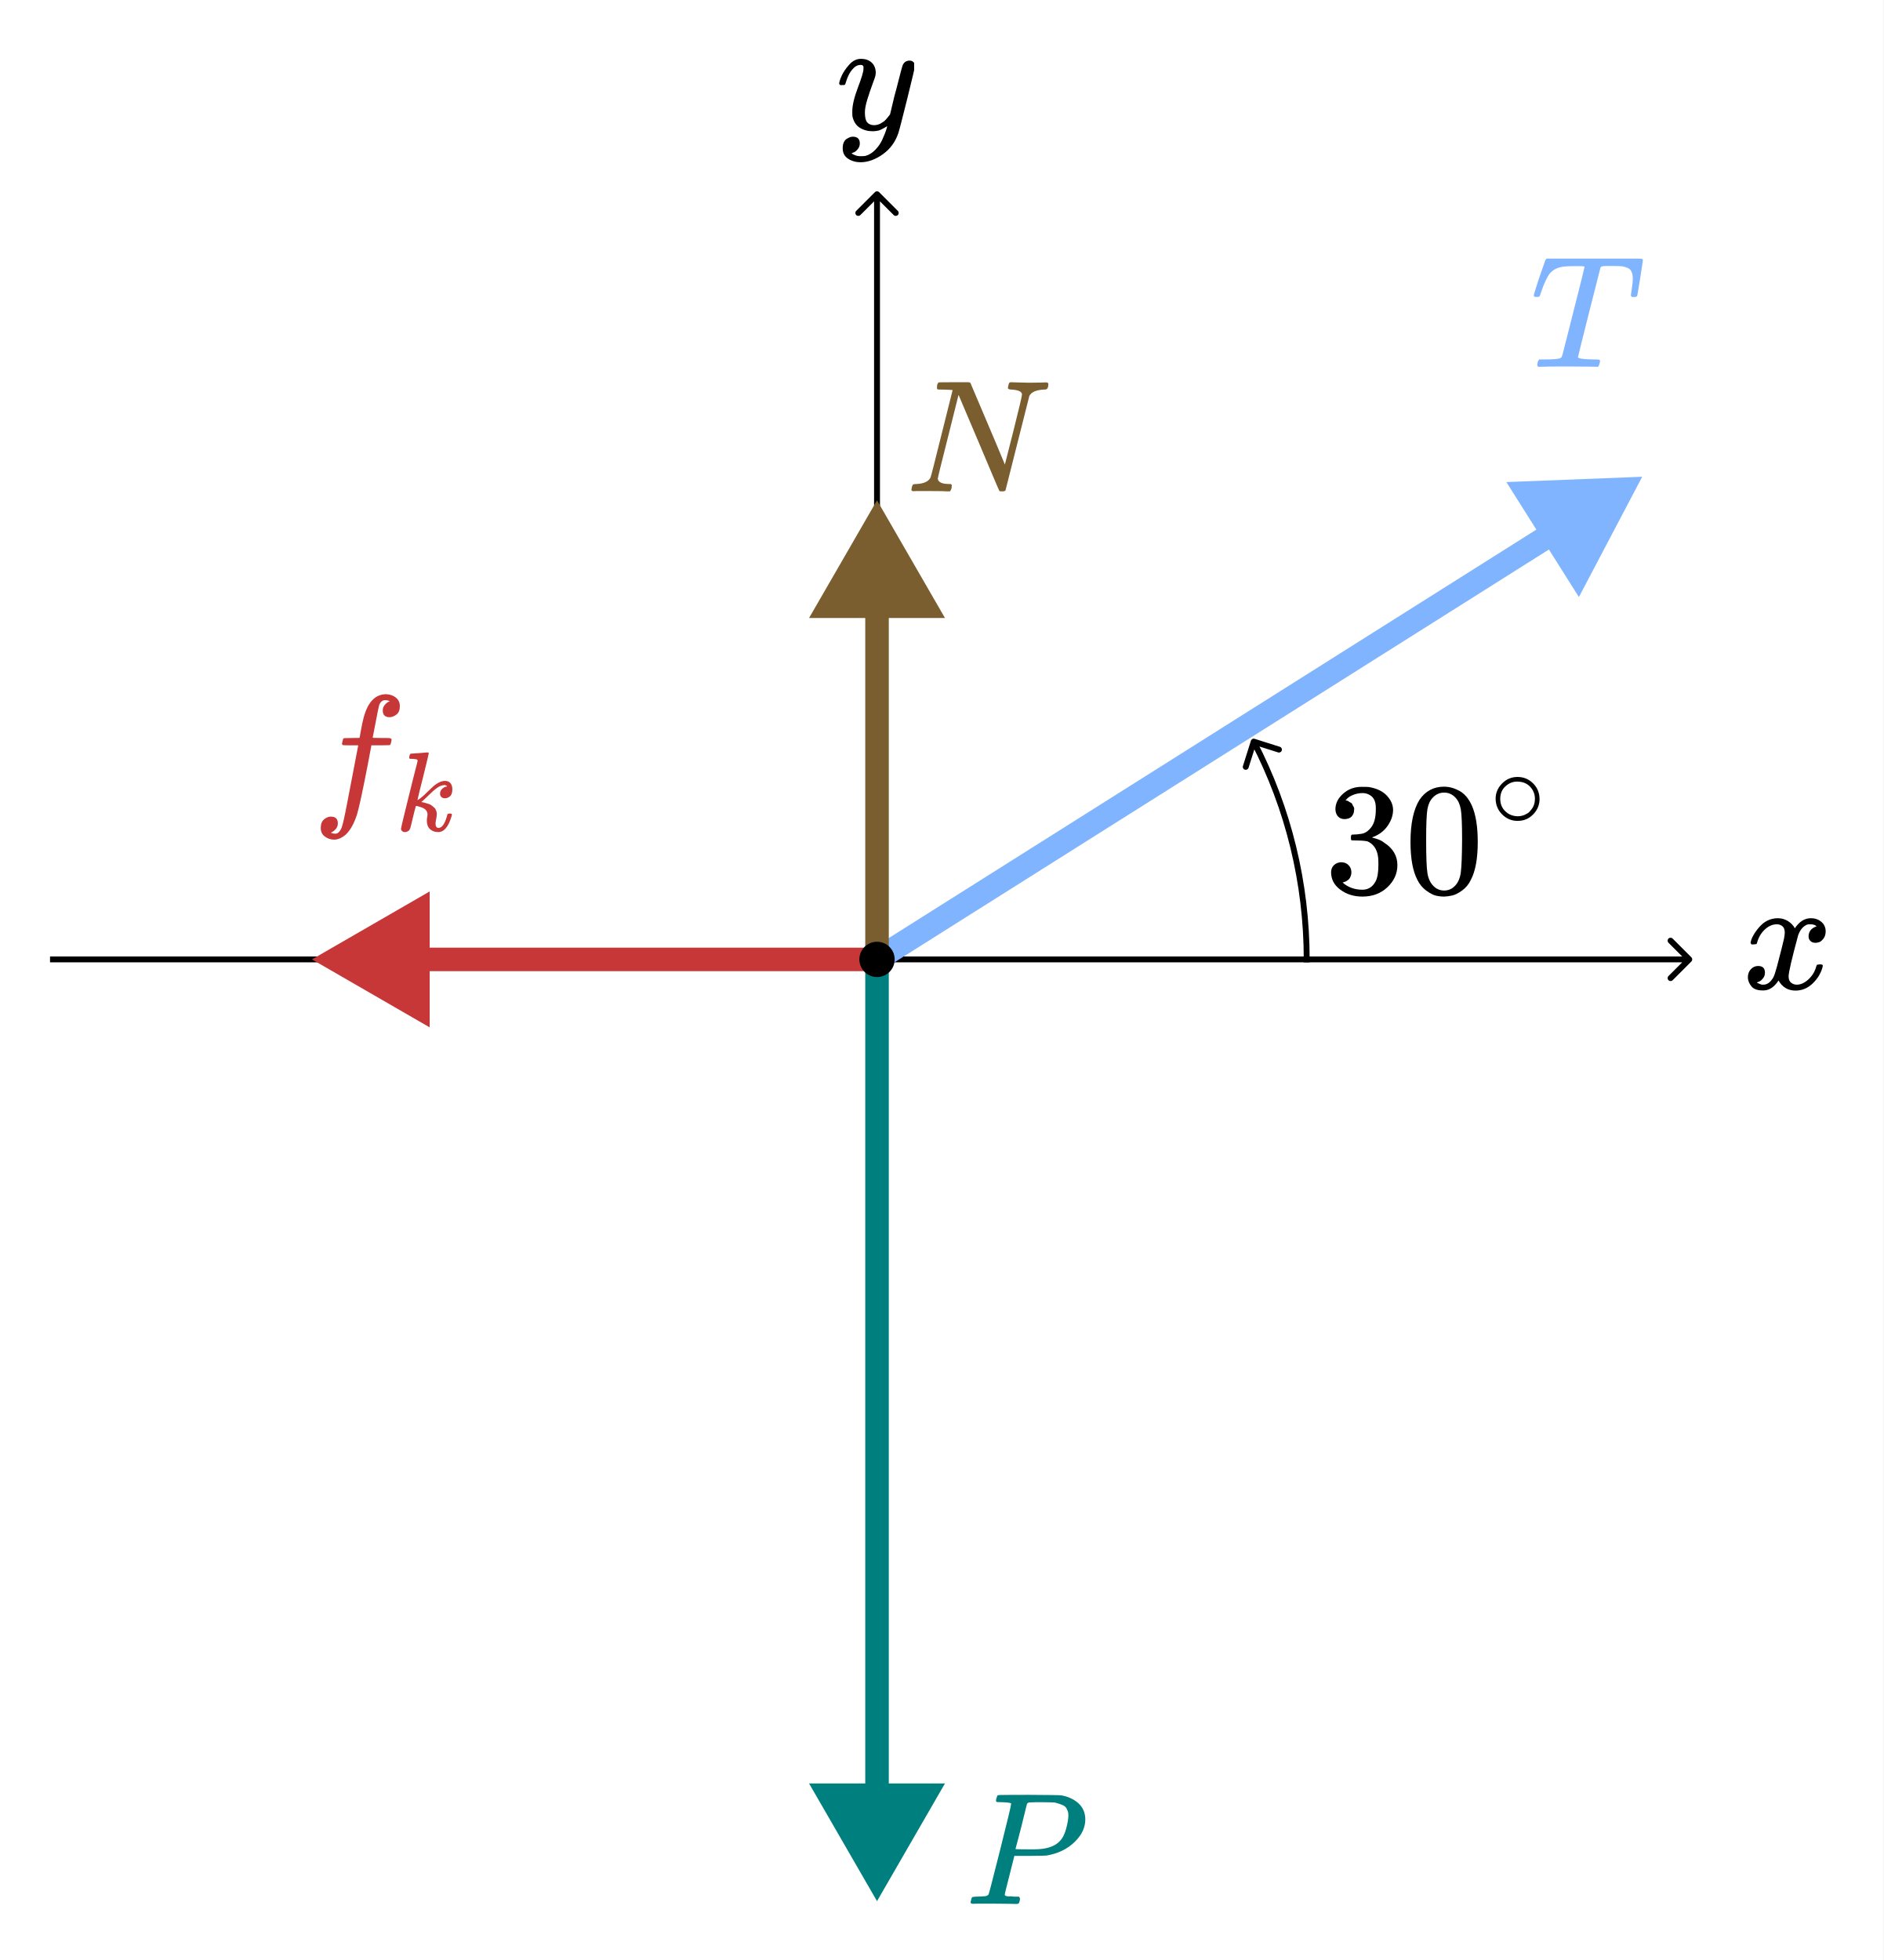
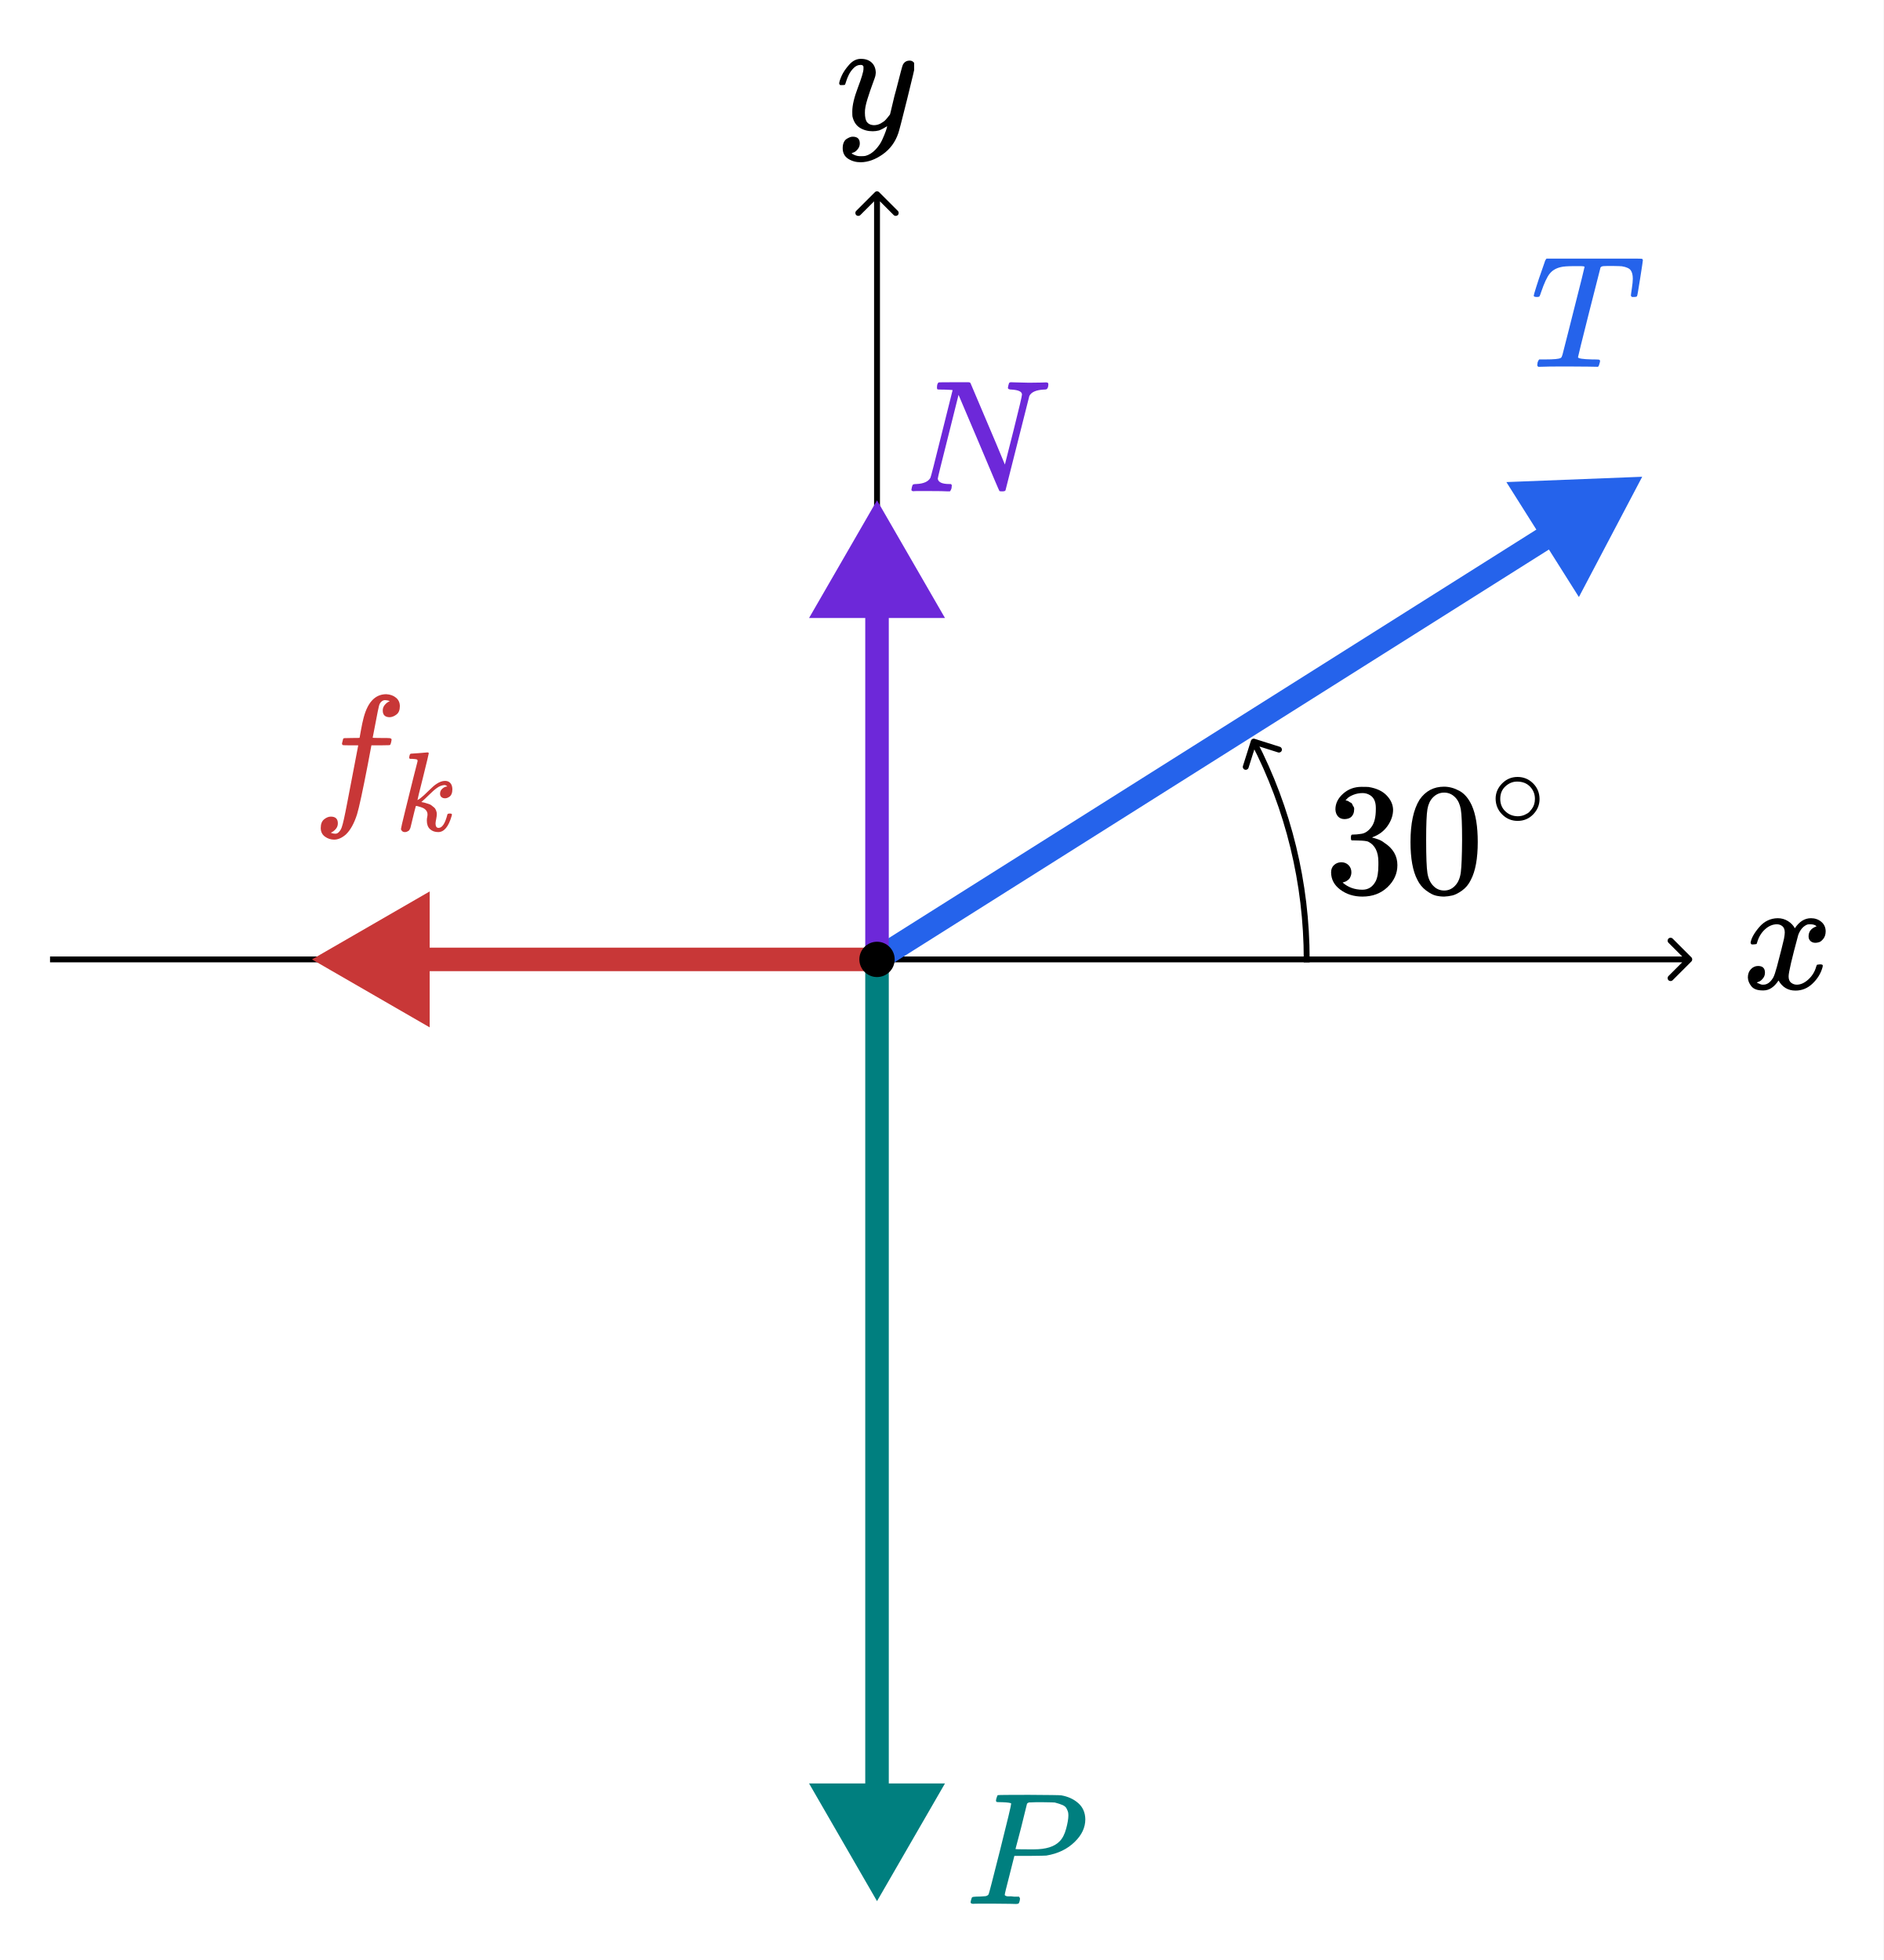
<svg xmlns="http://www.w3.org/2000/svg" width="320" height="333" viewBox="0 0 320 333" fill="none">
  <rect width="320" height="333" fill="white" />
  <path d="M9 162.5H8.5V163.5H9V163V162.5ZM287.354 163.354C287.549 163.158 287.549 162.842 287.354 162.646L284.172 159.464C283.976 159.269 283.66 159.269 283.464 159.464C283.269 159.66 283.269 159.976 283.464 160.172L286.293 163L283.464 165.828C283.269 166.024 283.269 166.34 283.464 166.536C283.66 166.731 283.976 166.731 284.172 166.536L287.354 163.354ZM9 163V163.5H287V163V162.5H9V163Z" fill="black" />
  <g clip-path="url(#clip0_2273_2)">
    <path d="M297.412 160.155C297.538 159.395 298.027 158.517 298.878 157.521C299.728 156.526 300.778 156.019 302.027 156.001C302.66 156.001 303.239 156.164 303.764 156.49C304.289 156.816 304.678 157.223 304.931 157.711C305.691 156.571 306.605 156.001 307.673 156.001C308.343 156.001 308.922 156.2 309.411 156.598C309.899 156.997 310.153 157.53 310.171 158.2C310.171 158.725 310.044 159.15 309.791 159.476C309.537 159.802 309.293 160.001 309.058 160.073C308.822 160.146 308.614 160.182 308.433 160.182C308.089 160.182 307.809 160.082 307.592 159.883C307.375 159.684 307.266 159.422 307.266 159.096C307.266 158.263 307.718 157.693 308.623 157.386C308.424 157.15 308.062 157.033 307.537 157.033C307.302 157.033 307.13 157.051 307.022 157.087C306.334 157.377 305.827 157.974 305.501 158.879C304.416 162.878 303.873 165.213 303.873 165.883C303.873 166.389 304.017 166.751 304.307 166.969C304.597 167.186 304.913 167.294 305.257 167.294C305.927 167.294 306.587 166.996 307.239 166.398C307.89 165.801 308.334 165.068 308.569 164.2C308.623 164.019 308.678 163.919 308.732 163.901C308.786 163.883 308.931 163.865 309.166 163.847H309.275C309.546 163.847 309.682 163.919 309.682 164.064C309.682 164.082 309.664 164.181 309.628 164.362C309.338 165.394 308.777 166.308 307.945 167.104C307.112 167.901 306.144 168.299 305.04 168.299C303.773 168.299 302.814 167.729 302.162 166.588C301.42 167.711 300.57 168.272 299.611 168.272H299.448C298.561 168.272 297.927 168.036 297.547 167.566C297.167 167.095 296.968 166.598 296.95 166.073C296.95 165.494 297.122 165.023 297.466 164.661C297.81 164.299 298.217 164.118 298.688 164.118C299.466 164.118 299.855 164.498 299.855 165.258C299.855 165.62 299.746 165.937 299.529 166.208C299.312 166.48 299.104 166.661 298.905 166.751C298.706 166.842 298.588 166.887 298.552 166.887L298.47 166.914C298.47 166.932 298.525 166.969 298.633 167.023C298.742 167.077 298.887 167.14 299.068 167.213C299.249 167.285 299.421 167.312 299.583 167.294C300.235 167.294 300.796 166.887 301.267 166.073C301.429 165.783 301.638 165.168 301.891 164.227C302.144 163.286 302.398 162.308 302.651 161.295C302.904 160.281 303.049 159.684 303.085 159.503C303.176 159.014 303.221 158.662 303.221 158.444C303.221 157.938 303.085 157.576 302.814 157.359C302.542 157.141 302.235 157.033 301.891 157.033C301.167 157.033 300.488 157.322 299.855 157.901C299.221 158.481 298.778 159.223 298.525 160.128C298.489 160.29 298.443 160.381 298.389 160.399C298.335 160.417 298.19 160.435 297.955 160.453H297.575C297.466 160.345 297.412 160.245 297.412 160.155Z" fill="black" />
  </g>
  <path d="M149.354 32.646C149.158 32.451 148.842 32.451 148.646 32.646L145.464 35.828C145.269 36.024 145.269 36.34 145.464 36.535C145.66 36.731 145.976 36.731 146.172 36.535L149 33.707L151.828 36.535C152.024 36.731 152.34 36.731 152.536 36.535C152.731 36.34 152.731 36.024 152.536 35.828L149.354 32.646ZM148.5 311L148.5 311.5L149.5 311.5L149.5 311L149 311L148.5 311ZM149 33L148.5 33L148.5 311L149 311L149.5 311L149.5 33L149 33Z" fill="black" />
  <g clip-path="url(#clip1_2273_2)">
-     <path d="M142.572 14.209C142.572 13.955 142.708 13.521 142.979 12.905C143.251 12.29 143.685 11.647 144.282 10.977C144.88 10.308 145.55 9.982 146.292 10C147.034 10 147.631 10.208 148.084 10.624C148.536 11.041 148.772 11.62 148.79 12.362C148.754 12.706 148.726 12.896 148.708 12.932C148.708 12.987 148.564 13.403 148.274 14.182C147.984 14.96 147.686 15.838 147.378 16.815C147.07 17.793 146.925 18.571 146.943 19.151C146.943 19.929 147.07 20.472 147.324 20.78C147.577 21.087 147.957 21.25 148.464 21.268C148.88 21.268 149.27 21.169 149.632 20.97C149.994 20.771 150.274 20.562 150.473 20.345C150.672 20.128 150.917 19.829 151.206 19.449C151.206 19.431 151.252 19.25 151.342 18.906C151.433 18.562 151.559 18.028 151.722 17.304C151.885 16.58 152.057 15.91 152.238 15.295C152.926 12.579 153.306 11.159 153.379 11.032C153.614 10.543 154.003 10.299 154.546 10.299C154.782 10.299 154.972 10.362 155.116 10.489C155.261 10.616 155.361 10.724 155.415 10.815C155.469 10.905 155.488 10.987 155.469 11.059C155.469 11.294 155.026 13.195 154.139 16.761C153.252 20.327 152.745 22.282 152.618 22.626C152.112 24.129 151.234 25.323 149.985 26.21C148.736 27.097 147.486 27.55 146.237 27.568C145.423 27.568 144.708 27.369 144.092 26.971C143.477 26.572 143.169 25.975 143.169 25.178C143.169 24.78 143.233 24.445 143.359 24.174C143.486 23.902 143.658 23.703 143.875 23.576C144.092 23.45 144.273 23.359 144.418 23.305C144.563 23.251 144.717 23.224 144.88 23.224C145.676 23.224 146.075 23.604 146.075 24.364C146.075 24.726 145.966 25.043 145.749 25.314C145.531 25.586 145.323 25.767 145.124 25.857C144.925 25.948 144.807 25.993 144.771 25.993L144.69 26.02C144.726 26.111 144.898 26.219 145.206 26.346C145.513 26.473 145.821 26.536 146.129 26.536H146.346C146.654 26.536 146.889 26.518 147.052 26.482C147.649 26.319 148.202 25.975 148.708 25.45C149.215 24.925 149.604 24.364 149.876 23.767C150.147 23.169 150.356 22.662 150.5 22.246C150.645 21.83 150.718 21.558 150.718 21.431L150.555 21.54C150.446 21.612 150.274 21.712 150.039 21.839C149.804 21.965 149.568 22.074 149.333 22.165C148.971 22.255 148.618 22.3 148.274 22.3C147.441 22.3 146.708 22.101 146.075 21.703C145.441 21.305 145.025 20.662 144.825 19.775C144.807 19.648 144.798 19.368 144.798 18.933C144.798 17.901 145.115 16.553 145.749 14.887C146.382 13.222 146.699 12.163 146.699 11.711C146.699 11.693 146.699 11.674 146.699 11.656C146.699 11.493 146.699 11.385 146.699 11.331C146.699 11.276 146.663 11.213 146.59 11.14C146.518 11.068 146.418 11.032 146.292 11.032H146.183C145.767 11.032 145.387 11.204 145.043 11.548C144.699 11.892 144.427 12.263 144.228 12.661C144.029 13.059 143.875 13.439 143.767 13.801C143.658 14.164 143.585 14.363 143.549 14.399C143.513 14.435 143.368 14.453 143.115 14.453H142.735C142.626 14.345 142.572 14.263 142.572 14.209Z" fill="black" />
+     <path d="M142.572 14.209C142.572 13.955 142.707 13.521 142.979 12.905C143.251 12.29 143.685 11.647 144.282 10.977C144.88 10.308 145.549 9.982 146.292 10C147.034 10 147.631 10.208 148.084 10.624C148.536 11.041 148.772 11.62 148.79 12.362C148.754 12.706 148.726 12.896 148.708 12.932C148.708 12.987 148.563 13.403 148.274 14.182C147.984 14.96 147.686 15.838 147.378 16.815C147.07 17.793 146.925 18.571 146.943 19.151C146.943 19.929 147.07 20.472 147.323 20.78C147.577 21.087 147.957 21.25 148.464 21.268C148.88 21.268 149.269 21.169 149.631 20.97C149.994 20.771 150.274 20.562 150.473 20.345C150.672 20.128 150.917 19.829 151.206 19.449C151.206 19.431 151.252 19.25 151.342 18.906C151.433 18.562 151.559 18.028 151.722 17.304C151.885 16.58 152.057 15.91 152.238 15.295C152.926 12.579 153.306 11.159 153.379 11.032C153.614 10.543 154.003 10.299 154.546 10.299C154.782 10.299 154.972 10.362 155.116 10.489C155.261 10.616 155.361 10.724 155.415 10.815C155.469 10.905 155.487 10.987 155.469 11.059C155.469 11.294 155.026 13.195 154.139 16.761C153.252 20.327 152.745 22.282 152.618 22.626C152.111 24.129 151.234 25.323 149.984 26.21C148.735 27.097 147.486 27.55 146.237 27.568C145.423 27.568 144.708 27.369 144.092 26.971C143.477 26.572 143.169 25.975 143.169 25.178C143.169 24.78 143.232 24.445 143.359 24.174C143.486 23.902 143.658 23.703 143.875 23.576C144.092 23.45 144.273 23.359 144.418 23.305C144.563 23.251 144.717 23.224 144.88 23.224C145.676 23.224 146.074 23.604 146.074 24.364C146.074 24.726 145.966 25.043 145.749 25.314C145.531 25.586 145.323 25.767 145.124 25.857C144.925 25.948 144.807 25.993 144.771 25.993L144.69 26.02C144.726 26.111 144.898 26.219 145.206 26.346C145.513 26.473 145.821 26.536 146.129 26.536H146.346C146.654 26.536 146.889 26.518 147.052 26.482C147.649 26.319 148.201 25.975 148.708 25.45C149.215 24.925 149.604 24.364 149.876 23.767C150.147 23.169 150.356 22.662 150.5 22.246C150.645 21.83 150.718 21.558 150.718 21.431L150.555 21.54C150.446 21.612 150.274 21.712 150.039 21.839C149.803 21.965 149.568 22.074 149.333 22.165C148.971 22.255 148.618 22.3 148.274 22.3C147.441 22.3 146.708 22.101 146.074 21.703C145.441 21.305 145.025 20.662 144.825 19.775C144.807 19.648 144.798 19.368 144.798 18.933C144.798 17.901 145.115 16.553 145.749 14.887C146.382 13.222 146.699 12.163 146.699 11.711C146.699 11.693 146.699 11.674 146.699 11.656C146.699 11.493 146.699 11.385 146.699 11.331C146.699 11.276 146.663 11.213 146.59 11.14C146.518 11.068 146.418 11.032 146.292 11.032H146.183C145.767 11.032 145.387 11.204 145.043 11.548C144.699 11.892 144.427 12.263 144.228 12.661C144.029 13.059 143.875 13.439 143.766 13.801C143.658 14.164 143.585 14.363 143.549 14.399C143.513 14.435 143.368 14.453 143.115 14.453H142.735C142.626 14.345 142.572 14.263 142.572 14.209Z" fill="black" />
  </g>
-   <path d="M147.933 161.308C146.999 161.898 146.719 163.133 147.308 164.067C147.898 165.001 149.133 165.281 150.067 164.692L149 163L147.933 161.308ZM279 81L255.924 81.904L268.244 101.436L279 81ZM149 163L150.067 164.692L264.843 92.295L263.776 90.603L262.709 88.912L147.933 161.308L149 163Z" fill="#81B4FE" />
+   <path d="M147.933 161.308C146.999 161.898 146.719 163.133 147.308 164.067C147.898 165.001 149.133 165.281 150.067 164.692L149 163L147.933 161.308ZM279 81L255.924 81.904L268.244 101.436L279 81ZM149 163L150.067 164.692L264.843 92.295L263.776 90.603L262.709 88.912L147.933 161.308L149 163Z" fill="#2563EB" />
  <g clip-path="url(#clip2_2273_2)">
-     <path d="M261.089 50.454C260.745 50.454 260.573 50.382 260.573 50.237C260.573 50.146 260.718 49.64 261.008 48.717C261.297 47.794 261.605 46.88 261.93 45.975L262.392 44.645C262.482 44.319 262.6 44.084 262.745 43.939H275.448H277.891C278.47 43.939 278.814 43.948 278.923 43.966C279.031 43.984 279.095 44.066 279.113 44.211C279.113 44.319 278.959 45.351 278.651 47.305C278.344 49.26 278.172 50.246 278.136 50.264C278.136 50.391 277.964 50.454 277.62 50.454C277.457 50.454 277.349 50.454 277.294 50.454C277.24 50.454 277.186 50.409 277.131 50.318L277.077 50.237C277.077 50.128 277.131 49.721 277.24 49.015C277.349 48.309 277.403 47.758 277.403 47.359C277.403 46.726 277.285 46.246 277.05 45.921C276.815 45.595 276.317 45.369 275.557 45.242C275.466 45.224 274.942 45.206 273.983 45.188C273.15 45.188 272.625 45.197 272.408 45.215C272.191 45.233 272.028 45.306 271.92 45.432C271.902 45.45 271.259 47.975 269.992 53.005C268.726 58.036 268.092 60.597 268.092 60.687C268.092 60.904 268.888 61.031 270.481 61.067C271.06 61.067 271.431 61.076 271.594 61.094C271.757 61.113 271.838 61.194 271.838 61.339C271.838 61.429 271.811 61.556 271.757 61.719C271.684 62.045 271.603 62.235 271.512 62.289L271.458 62.316C271.404 62.316 271.341 62.316 271.268 62.316C271.178 62.316 270.707 62.307 269.857 62.289C269.006 62.271 267.785 62.262 266.192 62.262C263.858 62.262 262.374 62.28 261.74 62.316H261.333C261.225 62.208 261.17 62.126 261.17 62.072C261.17 62.017 261.189 61.855 261.225 61.583C261.297 61.348 261.388 61.176 261.496 61.067H262.256H262.555C264.002 61.067 264.862 60.986 265.134 60.823C265.152 60.805 265.17 60.796 265.188 60.796C265.278 60.742 265.369 60.561 265.459 60.253C265.55 59.945 265.912 58.525 266.545 55.991C266.853 54.761 267.106 53.757 267.305 52.978C268.572 48.002 269.205 45.459 269.205 45.351C269.205 45.26 268.943 45.215 268.418 45.215H267.577C266.364 45.215 265.568 45.269 265.188 45.378C264.373 45.559 263.74 45.93 263.288 46.491C262.835 47.052 262.347 48.101 261.822 49.64C261.695 50.038 261.605 50.273 261.55 50.345C261.496 50.418 261.369 50.454 261.17 50.454H261.089Z" fill="#81B4FE" />
+     <path d="M261.089 50.454C260.745 50.454 260.573 50.382 260.573 50.237C260.573 50.146 260.718 49.64 261.008 48.717C261.297 47.794 261.605 46.88 261.93 45.975L262.392 44.645C262.482 44.319 262.6 44.084 262.745 43.939H275.448H277.891C278.47 43.939 278.814 43.948 278.923 43.966C279.031 43.984 279.095 44.066 279.113 44.211C279.113 44.319 278.959 45.351 278.651 47.305C278.344 49.26 278.172 50.246 278.136 50.264C278.136 50.391 277.964 50.454 277.62 50.454C277.457 50.454 277.349 50.454 277.294 50.454C277.24 50.454 277.186 50.409 277.131 50.318L277.077 50.237C277.077 50.128 277.131 49.721 277.24 49.015C277.349 48.309 277.403 47.758 277.403 47.359C277.403 46.726 277.285 46.246 277.05 45.921C276.815 45.595 276.317 45.369 275.557 45.242C275.466 45.224 274.942 45.206 273.983 45.188C273.15 45.188 272.625 45.197 272.408 45.215C272.191 45.233 272.028 45.306 271.92 45.432C271.902 45.45 271.259 47.975 269.992 53.005C268.726 58.036 268.092 60.597 268.092 60.687C268.092 60.904 268.888 61.031 270.481 61.067C271.06 61.067 271.431 61.076 271.594 61.094C271.757 61.113 271.838 61.194 271.838 61.339C271.838 61.429 271.811 61.556 271.757 61.719C271.684 62.045 271.603 62.235 271.512 62.289L271.458 62.316C271.404 62.316 271.341 62.316 271.268 62.316C271.178 62.316 270.707 62.307 269.857 62.289C269.006 62.271 267.785 62.262 266.192 62.262C263.858 62.262 262.374 62.28 261.74 62.316H261.333C261.225 62.208 261.17 62.126 261.17 62.072C261.17 62.017 261.189 61.855 261.225 61.583C261.297 61.348 261.388 61.176 261.496 61.067H262.256H262.555C264.002 61.067 264.862 60.986 265.134 60.823C265.152 60.805 265.17 60.796 265.188 60.796C265.278 60.742 265.369 60.561 265.459 60.253C265.55 59.945 265.912 58.525 266.545 55.991C266.853 54.761 267.106 53.757 267.305 52.978C268.572 48.002 269.205 45.459 269.205 45.351C269.205 45.26 268.943 45.215 268.418 45.215H267.577C266.364 45.215 265.568 45.269 265.188 45.378C264.373 45.559 263.74 45.93 263.288 46.491C262.835 47.052 262.347 48.101 261.822 49.64C261.695 50.038 261.605 50.273 261.55 50.345C261.496 50.418 261.369 50.454 261.17 50.454H261.089Z" fill="#2563EB" />
  </g>
  <path d="M149 323L160.547 303L137.453 303L149 323ZM149 163L147 163L147 305L149 305L151 305L151 163L149 163Z" fill="#007F7F" />
  <g clip-path="url(#clip3_2273_2)">
    <path d="M171.791 306.434C171.791 306.308 171.276 306.226 170.244 306.19C169.81 306.19 169.529 306.181 169.402 306.163C169.276 306.145 169.212 306.054 169.212 305.891C169.212 305.873 169.23 305.774 169.267 305.593C169.375 305.231 169.457 305.032 169.511 304.996C169.565 304.959 171.321 304.941 174.778 304.941C178.216 304.959 180.053 304.987 180.289 305.023C181.447 305.222 182.415 305.665 183.193 306.353C183.972 307.041 184.37 307.955 184.388 309.095C184.388 310.489 183.791 311.764 182.596 312.923C181.347 314.153 179.737 314.932 177.764 315.257C177.637 315.276 176.687 315.294 174.913 315.312H172.334L171.52 318.542C170.977 320.642 170.706 321.755 170.706 321.882C170.706 321.954 170.715 321.999 170.733 322.017C170.751 322.035 170.814 322.072 170.923 322.126C171.031 322.18 171.185 322.198 171.384 322.18C171.583 322.162 171.882 322.18 172.28 322.234H173.122C173.23 322.397 173.285 322.497 173.285 322.533C173.285 322.823 173.221 323.094 173.095 323.348C173.004 323.438 172.859 323.483 172.66 323.483C172.606 323.483 172.271 323.474 171.656 323.456C171.04 323.438 170.135 323.429 168.941 323.429C167.819 323.429 166.959 323.429 166.362 323.429C165.765 323.429 165.439 323.438 165.385 323.456C165.059 323.456 164.896 323.366 164.896 323.185C164.896 323.148 164.923 323.022 164.977 322.805C165.05 322.515 165.122 322.352 165.194 322.316C165.267 322.28 165.475 322.253 165.819 322.234C166.308 322.234 166.851 322.207 167.448 322.153C167.701 322.099 167.873 321.99 167.964 321.827C168.018 321.755 168.669 319.239 169.918 314.28C171.167 309.321 171.791 306.706 171.791 306.434ZM181.51 308.443C181.51 308.208 181.492 308.018 181.456 307.873C181.42 307.729 181.338 307.529 181.212 307.276C181.085 307.023 180.859 306.824 180.533 306.679C180.207 306.534 179.764 306.389 179.203 306.244C179.076 306.226 178.352 306.208 177.031 306.19C176.723 306.19 176.407 306.19 176.081 306.19C175.755 306.19 175.493 306.199 175.293 306.217C175.094 306.235 174.986 306.235 174.968 306.217C174.732 306.235 174.57 306.317 174.479 306.462C174.443 306.57 174.271 307.267 173.963 308.552C173.656 309.837 173.339 311.086 173.013 312.298C172.687 313.511 172.524 314.126 172.524 314.144C172.524 314.181 173.257 314.199 174.723 314.199H175.049H175.674C177.701 314.199 179.148 313.746 180.017 312.841C180.506 312.353 180.877 311.638 181.13 310.697C181.384 309.756 181.51 309.004 181.51 308.443Z" fill="#007F7F" />
  </g>
  <path d="M148 165C149.105 165 150 164.105 150 163C150 161.895 149.105 161 148 161V163V165ZM53 163L73 174.547V151.453L53 163ZM148 163V161H71V163V165H148V163Z" fill="#C83737" />
  <g clip-path="url(#clip4_2273_2)">
    <path d="M56.204 141.483C56.24 141.483 56.294 141.501 56.367 141.537C56.439 141.574 56.539 141.601 56.665 141.619C56.792 141.637 56.901 141.646 56.991 141.646C57.227 141.646 57.444 141.528 57.643 141.293C57.842 141.058 57.987 140.795 58.077 140.506C58.258 140.017 58.566 138.632 59 136.352C59.435 134.071 59.851 131.899 60.249 129.835C60.648 127.772 60.847 126.731 60.847 126.713V126.632H59.571C58.72 126.632 58.267 126.613 58.213 126.577C58.141 126.523 58.104 126.432 58.104 126.306L58.294 125.545C58.331 125.455 58.403 125.41 58.512 125.41C58.62 125.41 59.046 125.401 59.788 125.383C60.657 125.383 61.091 125.374 61.091 125.355C61.091 125.319 61.172 124.867 61.335 123.998C61.498 123.129 61.607 122.604 61.661 122.423C62.331 119.436 63.652 117.943 65.625 117.943C66.295 117.979 66.847 118.178 67.281 118.541C67.716 118.903 67.933 119.382 67.933 119.98C67.933 120.631 67.743 121.102 67.363 121.391C66.983 121.681 66.603 121.835 66.222 121.853C65.426 121.853 65.028 121.473 65.028 120.713C65.028 120.369 65.127 120.07 65.327 119.817C65.526 119.563 65.743 119.373 65.978 119.246L66.222 119.111C65.933 119.002 65.661 118.948 65.408 118.948C65.191 118.948 64.983 119.038 64.784 119.219C64.584 119.4 64.449 119.654 64.376 119.98C64.25 120.504 64.105 121.21 63.942 122.097C63.779 122.984 63.634 123.735 63.507 124.351C63.381 124.966 63.317 125.292 63.317 125.328C63.317 125.364 63.815 125.383 64.811 125.383C65.625 125.383 66.096 125.392 66.222 125.41C66.349 125.428 66.449 125.482 66.521 125.573C66.539 125.645 66.521 125.799 66.467 126.034C66.413 126.27 66.367 126.414 66.331 126.469C66.295 126.559 66.213 126.604 66.087 126.604C65.96 126.604 65.471 126.613 64.621 126.632H63.1L62.476 129.944C61.607 134.433 61.001 137.239 60.657 138.361C60.168 139.899 59.534 141.04 58.756 141.782C58.086 142.361 57.426 142.651 56.774 142.651C56.195 142.651 55.67 142.479 55.199 142.135C54.729 141.791 54.493 141.302 54.493 140.669C54.493 139.999 54.683 139.51 55.063 139.202C55.444 138.895 55.824 138.741 56.204 138.741C57 138.741 57.398 139.121 57.398 139.881C57.398 140.225 57.299 140.524 57.1 140.777C56.901 141.031 56.684 141.221 56.448 141.347L56.204 141.483Z" fill="#C83737" />
-     <path d="M69.523 128.738C69.523 128.61 69.548 128.463 69.599 128.296C69.651 128.13 69.727 128.047 69.83 128.047C69.843 128.047 70.303 128.015 71.212 127.951C72.121 127.887 72.588 127.848 72.613 127.835C72.767 127.835 72.844 127.887 72.844 127.989C72.844 128.079 72.524 129.416 71.884 132.001C71.244 134.535 70.924 135.847 70.924 135.936C71.167 135.808 71.353 135.687 71.481 135.571C71.788 135.341 72.229 134.938 72.805 134.362C73.381 133.786 73.829 133.396 74.149 133.191C74.661 132.846 75.147 132.673 75.608 132.673C75.992 132.673 76.292 132.794 76.51 133.038C76.728 133.281 76.843 133.626 76.855 134.074C76.855 134.394 76.811 134.663 76.721 134.88C76.632 135.098 76.51 135.258 76.356 135.36C76.203 135.463 76.068 135.533 75.953 135.571C75.838 135.61 75.723 135.629 75.608 135.629C75.352 135.629 75.147 135.559 74.993 135.418C74.84 135.277 74.763 135.092 74.763 134.861C74.763 134.541 74.865 134.279 75.07 134.074C75.275 133.869 75.48 133.735 75.684 133.671L75.992 133.613C75.838 133.46 75.684 133.383 75.531 133.383H75.454C75.045 133.421 74.641 133.581 74.245 133.863C73.848 134.145 73.381 134.554 72.844 135.092C72.306 135.629 71.884 136.019 71.577 136.262C71.602 136.275 71.698 136.294 71.865 136.32C72.031 136.346 72.184 136.384 72.325 136.435C72.466 136.486 72.632 136.538 72.824 136.589C73.016 136.64 73.189 136.73 73.343 136.858C73.496 136.985 73.637 137.101 73.765 137.203C73.893 137.305 74.002 137.472 74.091 137.702C74.181 137.932 74.219 138.144 74.206 138.336C74.206 138.553 74.174 138.815 74.11 139.123C74.046 139.43 74.008 139.686 73.995 139.89C73.995 140.402 74.168 140.658 74.513 140.658C75.128 140.658 75.627 139.897 76.011 138.374C76.036 138.272 76.164 138.22 76.395 138.22H76.472C76.676 138.22 76.779 138.278 76.779 138.393C76.779 138.457 76.759 138.547 76.721 138.662C76.196 140.466 75.441 141.369 74.456 141.369C73.88 141.369 73.413 141.202 73.055 140.869C72.696 140.537 72.517 140.057 72.517 139.43C72.517 139.199 72.536 139.001 72.575 138.835C72.613 138.668 72.632 138.515 72.632 138.374C72.632 138.092 72.543 137.849 72.364 137.645C72.184 137.44 71.96 137.293 71.692 137.203C71.423 137.113 71.206 137.043 71.039 136.992C70.873 136.941 70.758 136.922 70.694 136.934H70.655C70.502 137.472 70.367 137.99 70.252 138.489C70.137 138.988 70.047 139.359 69.983 139.603C69.919 139.846 69.862 140.082 69.811 140.313C69.759 140.543 69.715 140.697 69.676 140.773C69.638 140.85 69.593 140.933 69.542 141.023C69.491 141.113 69.42 141.17 69.331 141.196C69.164 141.311 68.985 141.369 68.793 141.369C68.576 141.369 68.409 141.305 68.294 141.177C68.179 141.049 68.121 140.94 68.121 140.85C68.121 140.722 68.358 139.698 68.832 137.779C69.305 135.859 69.772 133.972 70.233 132.116L70.943 129.333C70.956 129.166 70.911 129.064 70.809 129.026C70.706 128.987 70.457 128.955 70.06 128.93H69.964C69.836 128.93 69.753 128.93 69.715 128.93C69.676 128.93 69.631 128.91 69.58 128.872C69.529 128.834 69.51 128.789 69.523 128.738Z" fill="#C83737" />
+     <path d="M69.523 128.738C69.523 128.61 69.548 128.463 69.6 128.296C69.651 128.13 69.727 128.047 69.83 128.047C69.843 128.047 70.303 128.015 71.212 127.951C72.121 127.887 72.588 127.848 72.613 127.835C72.767 127.835 72.844 127.887 72.844 127.989C72.844 128.079 72.524 129.416 71.884 132.001C71.244 134.535 70.924 135.847 70.924 135.936C71.167 135.808 71.353 135.687 71.481 135.571C71.788 135.341 72.229 134.938 72.805 134.362C73.381 133.786 73.829 133.396 74.149 133.191C74.661 132.846 75.147 132.673 75.608 132.673C75.992 132.673 76.292 132.794 76.51 133.038C76.728 133.281 76.843 133.626 76.856 134.074C76.856 134.394 76.811 134.663 76.721 134.88C76.632 135.098 76.51 135.258 76.356 135.36C76.203 135.463 76.069 135.533 75.953 135.571C75.838 135.61 75.723 135.629 75.608 135.629C75.352 135.629 75.147 135.559 74.993 135.418C74.84 135.277 74.763 135.092 74.763 134.861C74.763 134.541 74.865 134.279 75.07 134.074C75.275 133.869 75.48 133.735 75.684 133.671L75.992 133.613C75.838 133.46 75.684 133.383 75.531 133.383H75.454C75.045 133.421 74.642 133.581 74.245 133.863C73.848 134.145 73.381 134.554 72.844 135.092C72.306 135.629 71.884 136.019 71.577 136.262C71.602 136.275 71.698 136.294 71.865 136.32C72.031 136.346 72.184 136.384 72.325 136.435C72.466 136.486 72.632 136.538 72.824 136.589C73.016 136.64 73.189 136.73 73.343 136.858C73.496 136.985 73.637 137.101 73.765 137.203C73.893 137.305 74.002 137.472 74.091 137.702C74.181 137.932 74.219 138.144 74.207 138.336C74.207 138.553 74.174 138.815 74.111 139.123C74.046 139.43 74.008 139.686 73.995 139.89C73.995 140.402 74.168 140.658 74.514 140.658C75.128 140.658 75.627 139.897 76.011 138.374C76.037 138.272 76.164 138.22 76.395 138.22H76.472C76.676 138.22 76.779 138.278 76.779 138.393C76.779 138.457 76.76 138.547 76.721 138.662C76.196 140.466 75.441 141.369 74.456 141.369C73.88 141.369 73.413 141.202 73.055 140.869C72.696 140.537 72.517 140.057 72.517 139.43C72.517 139.199 72.536 139.001 72.575 138.835C72.613 138.668 72.632 138.515 72.632 138.374C72.632 138.092 72.543 137.849 72.364 137.645C72.184 137.44 71.961 137.293 71.692 137.203C71.423 137.113 71.206 137.043 71.039 136.992C70.873 136.941 70.758 136.922 70.694 136.934H70.655C70.502 137.472 70.367 137.99 70.252 138.489C70.137 138.988 70.047 139.359 69.983 139.603C69.919 139.846 69.862 140.082 69.811 140.313C69.759 140.543 69.715 140.697 69.676 140.773C69.638 140.85 69.593 140.933 69.542 141.023C69.491 141.113 69.42 141.17 69.331 141.196C69.164 141.311 68.985 141.369 68.793 141.369C68.576 141.369 68.409 141.305 68.294 141.177C68.179 141.049 68.121 140.94 68.121 140.85C68.121 140.722 68.358 139.698 68.832 137.779C69.305 135.859 69.772 133.972 70.233 132.116L70.943 129.333C70.956 129.166 70.911 129.064 70.809 129.026C70.706 128.987 70.457 128.955 70.06 128.93H69.964C69.836 128.93 69.753 128.93 69.715 128.93C69.676 128.93 69.632 128.91 69.58 128.872C69.529 128.834 69.51 128.789 69.523 128.738Z" fill="#C83737" />
  </g>
  <g clip-path="url(#clip5_2273_2)">
-     <path d="M160.353 66.19C160.298 66.19 160.226 66.19 160.136 66.19C159.683 66.19 159.412 66.181 159.321 66.163C159.231 66.145 159.185 66.045 159.185 65.864C159.185 65.376 159.285 65.077 159.484 64.968C159.52 64.95 160.398 64.941 162.117 64.941C163.511 64.941 164.307 64.941 164.506 64.941C164.706 64.941 164.832 64.996 164.887 65.104C168.705 74.081 170.651 78.688 170.724 78.923L172.19 73.14C173.149 69.321 173.628 67.285 173.628 67.032C173.628 66.543 173.049 66.263 171.891 66.19C171.457 66.19 171.239 66.091 171.239 65.891C171.239 65.855 171.257 65.747 171.294 65.566C171.366 65.276 171.42 65.104 171.457 65.05C171.493 64.996 171.583 64.959 171.728 64.941C171.782 64.941 172.063 64.95 172.57 64.968C173.076 64.987 173.828 65.005 174.823 65.023C175.728 65.023 176.416 65.014 176.886 64.996C177.357 64.977 177.628 64.968 177.701 64.968C177.972 64.968 178.108 65.059 178.108 65.24C178.108 65.638 178.036 65.909 177.891 66.054C177.855 66.145 177.655 66.19 177.293 66.19C176.008 66.263 175.203 66.624 174.877 67.276L170.832 83.294C170.796 83.42 170.606 83.484 170.262 83.484C170.009 83.484 169.855 83.466 169.8 83.43C169.746 83.375 168.579 80.633 166.298 75.203L162.85 67.086L161.086 74.145C159.909 78.778 159.321 81.176 159.321 81.339C159.412 81.936 160.063 82.235 161.276 82.235H161.547C161.656 82.325 161.71 82.398 161.71 82.452C161.71 82.506 161.692 82.678 161.656 82.968C161.583 83.203 161.493 83.375 161.384 83.484H161.031C160.47 83.448 159.493 83.43 158.099 83.43C157.593 83.43 157.131 83.43 156.715 83.43C156.299 83.43 155.964 83.43 155.71 83.43C155.457 83.43 155.303 83.439 155.249 83.457C154.977 83.457 154.842 83.375 154.842 83.212C154.842 83.14 154.869 82.995 154.923 82.778C154.977 82.561 155.023 82.434 155.059 82.398C155.095 82.289 155.303 82.235 155.683 82.235C156.914 82.181 157.71 81.828 158.072 81.176C158.145 81.067 158.787 78.561 160 73.656L161.846 66.272C161.81 66.253 161.312 66.226 160.353 66.19Z" fill="#7A5E2F" />
+     <path d="M160.353 66.19C160.298 66.19 160.226 66.19 160.136 66.19C159.683 66.19 159.412 66.181 159.321 66.163C159.231 66.145 159.185 66.045 159.185 65.864C159.185 65.376 159.285 65.077 159.484 64.968C159.52 64.95 160.398 64.941 162.117 64.941C163.511 64.941 164.307 64.941 164.506 64.941C164.706 64.941 164.832 64.996 164.887 65.104C168.705 74.081 170.651 78.688 170.724 78.923L172.19 73.14C173.149 69.321 173.628 67.285 173.628 67.032C173.628 66.543 173.049 66.263 171.891 66.19C171.457 66.19 171.239 66.091 171.239 65.891C171.239 65.855 171.257 65.747 171.294 65.566C171.366 65.276 171.42 65.104 171.457 65.05C171.493 64.996 171.583 64.959 171.728 64.941C171.782 64.941 172.063 64.95 172.57 64.968C173.076 64.987 173.828 65.005 174.823 65.023C175.728 65.023 176.416 65.014 176.886 64.996C177.357 64.977 177.628 64.968 177.701 64.968C177.972 64.968 178.108 65.059 178.108 65.24C178.108 65.638 178.036 65.909 177.891 66.054C177.855 66.145 177.655 66.19 177.293 66.19C176.008 66.263 175.203 66.624 174.877 67.276L170.832 83.294C170.796 83.42 170.606 83.484 170.262 83.484C170.009 83.484 169.855 83.466 169.8 83.43C169.746 83.375 168.579 80.633 166.298 75.203L162.85 67.086L161.086 74.145C159.909 78.778 159.321 81.176 159.321 81.339C159.412 81.936 160.063 82.235 161.276 82.235H161.547C161.656 82.325 161.71 82.398 161.71 82.452C161.71 82.506 161.692 82.678 161.656 82.968C161.583 83.203 161.493 83.375 161.384 83.484H161.031C160.47 83.448 159.493 83.43 158.099 83.43C157.593 83.43 157.131 83.43 156.715 83.43C156.299 83.43 155.964 83.43 155.71 83.43C155.457 83.43 155.303 83.439 155.249 83.457C154.977 83.457 154.842 83.375 154.842 83.212C154.842 83.14 154.869 82.995 154.923 82.778C154.977 82.561 155.023 82.434 155.059 82.398C155.095 82.289 155.303 82.235 155.683 82.235C156.914 82.181 157.71 81.828 158.072 81.176C158.145 81.067 158.787 78.561 160 73.656L161.846 66.272C161.81 66.253 161.312 66.226 160.353 66.19Z" fill="#6D28D9" />
  </g>
-   <path d="M149 85L137.453 105L160.547 105L149 85ZM149 163L151 163L151 103L149 103L147 103L147 163L149 163Z" fill="#7A5E2F" />
+   <path d="M149 85L137.453 105L160.547 105L149 85ZM149 163L151 163L151 103L149 103L147 103L147 163L149 163Z" fill="#6D28D9" />
  <circle cx="149" cy="163" r="3" fill="black" />
  <path d="M221.5 163V163.5H222.5V163H222H221.5ZM213.151 125.523C212.887 125.44 212.607 125.586 212.523 125.849L211.167 130.14C211.083 130.403 211.229 130.684 211.493 130.767C211.756 130.851 212.037 130.705 212.12 130.441L213.326 126.627L217.14 127.833C217.403 127.917 217.684 127.771 217.767 127.507C217.851 127.244 217.705 126.963 217.441 126.88L213.151 125.523ZM222 163H222.5C222.5 150.005 219.388 137.212 213.444 125.769L213 126L212.556 126.231C218.426 137.529 221.5 150.164 221.5 163H222Z" fill="black" />
  <g clip-path="url(#clip6_2273_2)">
    <path d="M228.452 139.165C227.964 139.165 227.584 139.011 227.312 138.704C227.041 138.396 226.896 137.998 226.878 137.509C226.878 136.514 227.312 135.628 228.181 134.85C229.049 134.072 230.099 133.683 231.329 133.683C231.962 133.683 232.36 133.692 232.523 133.71C233.862 133.927 234.884 134.406 235.59 135.148C236.296 135.89 236.657 136.695 236.676 137.564C236.676 138.505 236.368 139.418 235.753 140.305C235.138 141.191 234.287 141.834 233.202 142.232L233.12 142.286C233.12 142.304 233.202 142.331 233.364 142.368C233.527 142.404 233.79 142.485 234.151 142.612C234.513 142.738 234.857 142.928 235.183 143.182C236.666 144.141 237.408 145.407 237.408 146.981C237.408 148.411 236.847 149.659 235.726 150.727C234.604 151.794 233.183 152.328 231.465 152.328C230.017 152.328 228.769 151.939 227.719 151.161C226.67 150.383 226.145 149.397 226.145 148.203C226.145 147.696 226.308 147.289 226.634 146.981C226.959 146.674 227.366 146.511 227.855 146.493C228.362 146.493 228.778 146.656 229.103 146.981C229.429 147.307 229.592 147.714 229.592 148.203C229.592 148.402 229.565 148.583 229.511 148.745C229.456 148.908 229.393 149.053 229.321 149.18C229.248 149.306 229.149 149.415 229.022 149.505C228.895 149.596 228.787 149.668 228.696 149.723C228.606 149.777 228.515 149.813 228.425 149.831C228.334 149.849 228.262 149.876 228.208 149.913L228.099 149.94C229.022 150.754 230.144 151.161 231.465 151.161C232.46 151.161 233.211 150.681 233.717 149.723C234.025 149.125 234.179 148.212 234.179 146.981V146.439C234.179 144.72 233.6 143.571 232.442 142.992C232.17 142.883 231.618 142.82 230.786 142.802L229.646 142.775L229.565 142.72C229.529 142.666 229.511 142.521 229.511 142.286C229.511 141.96 229.583 141.798 229.728 141.798C230.234 141.798 230.759 141.752 231.302 141.662C231.917 141.571 232.478 141.191 232.984 140.522C233.491 139.853 233.744 138.839 233.744 137.482V137.265C233.744 136.234 233.428 135.519 232.794 135.121C232.396 134.868 231.971 134.741 231.519 134.741C230.94 134.741 230.406 134.841 229.918 135.04C229.429 135.239 229.085 135.447 228.886 135.664C228.687 135.881 228.588 135.99 228.588 135.99H228.669C228.723 136.008 228.796 136.026 228.886 136.044C228.977 136.062 229.067 136.107 229.158 136.18C229.248 136.252 229.357 136.315 229.483 136.37C229.61 136.424 229.701 136.523 229.755 136.668C229.809 136.813 229.881 136.949 229.972 137.075C230.062 137.202 230.09 137.383 230.053 137.618C230.053 138.016 229.927 138.369 229.673 138.676C229.42 138.984 229.013 139.147 228.452 139.165Z" fill="black" />
    <path d="M241.181 135.854C242.194 134.388 243.578 133.656 245.333 133.656C246.202 133.656 247.07 133.891 247.939 134.361C248.807 134.832 249.513 135.664 250.056 136.858C250.725 138.36 251.06 140.423 251.06 143.046C251.06 145.851 250.671 147.995 249.893 149.478C249.531 150.238 249.033 150.844 248.4 151.297C247.767 151.749 247.215 152.029 246.745 152.138C246.274 152.247 245.813 152.31 245.36 152.328C244.89 152.328 244.42 152.274 243.949 152.165C243.479 152.057 242.927 151.767 242.294 151.297C241.66 150.826 241.163 150.22 240.801 149.478C240.023 147.995 239.634 145.851 239.634 143.046C239.634 139.898 240.149 137.5 241.181 135.854ZM247.287 135.528C246.745 134.949 246.102 134.66 245.36 134.66C244.6 134.66 243.949 134.949 243.406 135.528C242.954 135.999 242.655 136.65 242.511 137.482C242.366 138.315 242.294 140.052 242.294 142.693C242.294 145.552 242.366 147.434 242.511 148.338C242.655 149.243 242.981 149.958 243.488 150.482C243.994 151.025 244.619 151.297 245.36 151.297C246.084 151.297 246.699 151.025 247.206 150.482C247.731 149.94 248.056 149.18 248.183 148.203C248.31 147.226 248.382 145.389 248.4 142.693C248.4 140.07 248.328 138.342 248.183 137.509C248.038 136.677 247.74 136.017 247.287 135.528Z" fill="black" />
    <path d="M254.096 135.706C254.096 134.721 254.461 133.857 255.19 133.115C255.919 132.373 256.796 132.002 257.819 132.002C258.842 132.002 259.719 132.361 260.448 133.077C261.177 133.793 261.548 134.682 261.561 135.744C261.561 136.742 261.202 137.612 260.486 138.354C259.77 139.096 258.887 139.467 257.838 139.467C256.815 139.467 255.938 139.102 255.209 138.373C254.48 137.644 254.109 136.755 254.096 135.706ZM257.742 132.789C257.013 132.789 256.354 133.058 255.766 133.595C255.177 134.132 254.883 134.842 254.883 135.725C254.883 136.582 255.171 137.286 255.747 137.836C256.322 138.386 257.019 138.667 257.838 138.68C258.273 138.68 258.676 138.597 259.047 138.431C259.418 138.264 259.68 138.098 259.834 137.932C259.987 137.765 260.122 137.605 260.237 137.452C260.595 136.979 260.774 136.403 260.774 135.725C260.774 134.919 260.499 134.228 259.949 133.653C259.399 133.077 258.663 132.789 257.742 132.789Z" fill="black" />
  </g>
  <defs>
    <clipPath id="clip0_2273_2">
      <rect width="15.528" height="12.3" fill="white" transform="translate(296 156)" />
    </clipPath>
    <clipPath id="clip1_2273_2">
      <rect width="13.308" height="17.568" fill="white" transform="translate(142 10)" />
    </clipPath>
    <clipPath id="clip2_2273_2">
      <rect width="19.116" height="29.316" fill="white" transform="translate(260 33)" />
    </clipPath>
    <clipPath id="clip3_2273_2">
      <rect width="20.388" height="29.484" fill="white" transform="translate(164 294)" />
    </clipPath>
    <clipPath id="clip4_2273_2">
      <rect width="25.56" height="35.652" fill="white" transform="translate(53 107)" />
    </clipPath>
    <clipPath id="clip5_2273_2">
      <rect width="24.108" height="29.484" fill="white" transform="translate(154 54)" />
    </clipPath>
    <clipPath id="clip6_2273_2">
      <rect width="39" height="20.328" fill="white" transform="translate(225 132)" />
    </clipPath>
  </defs>
</svg>
